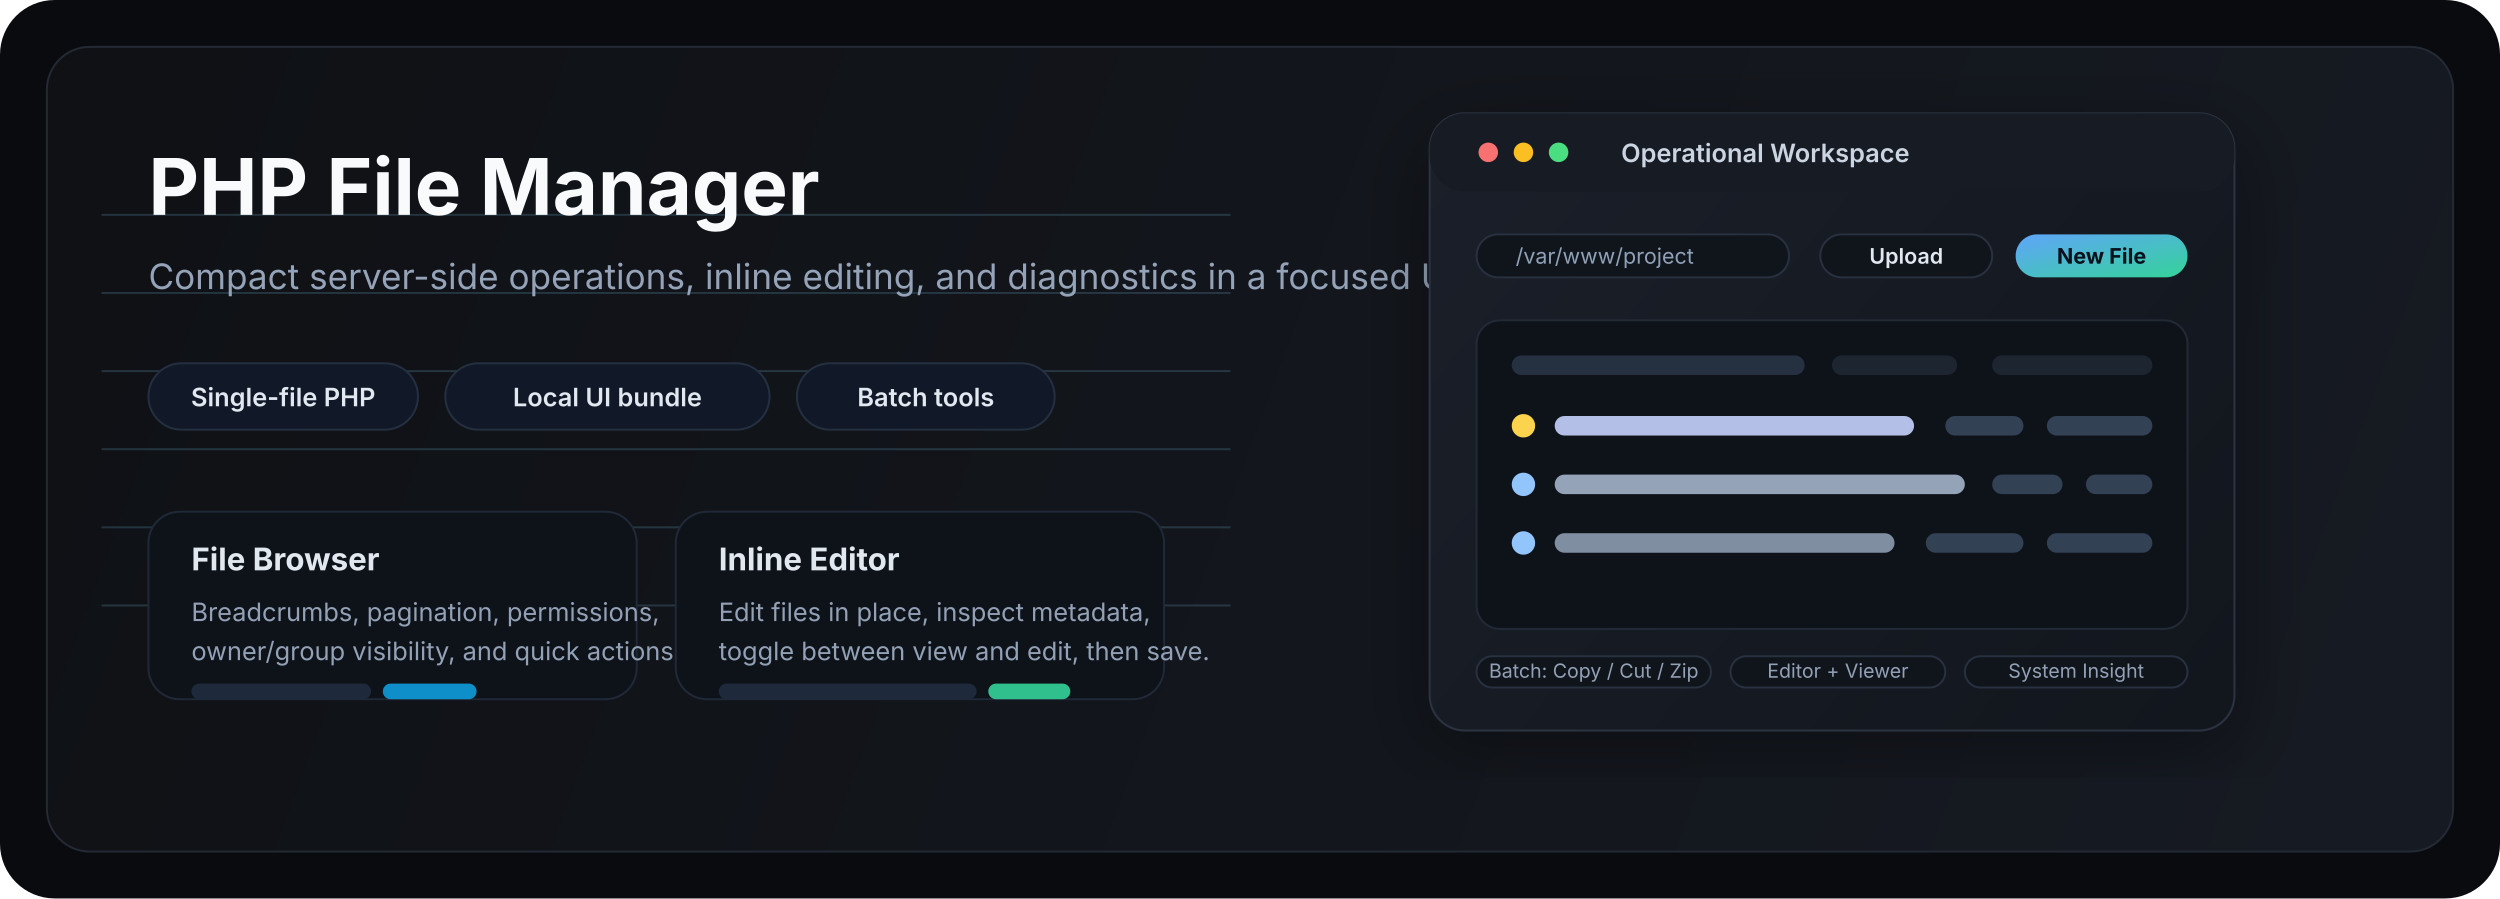
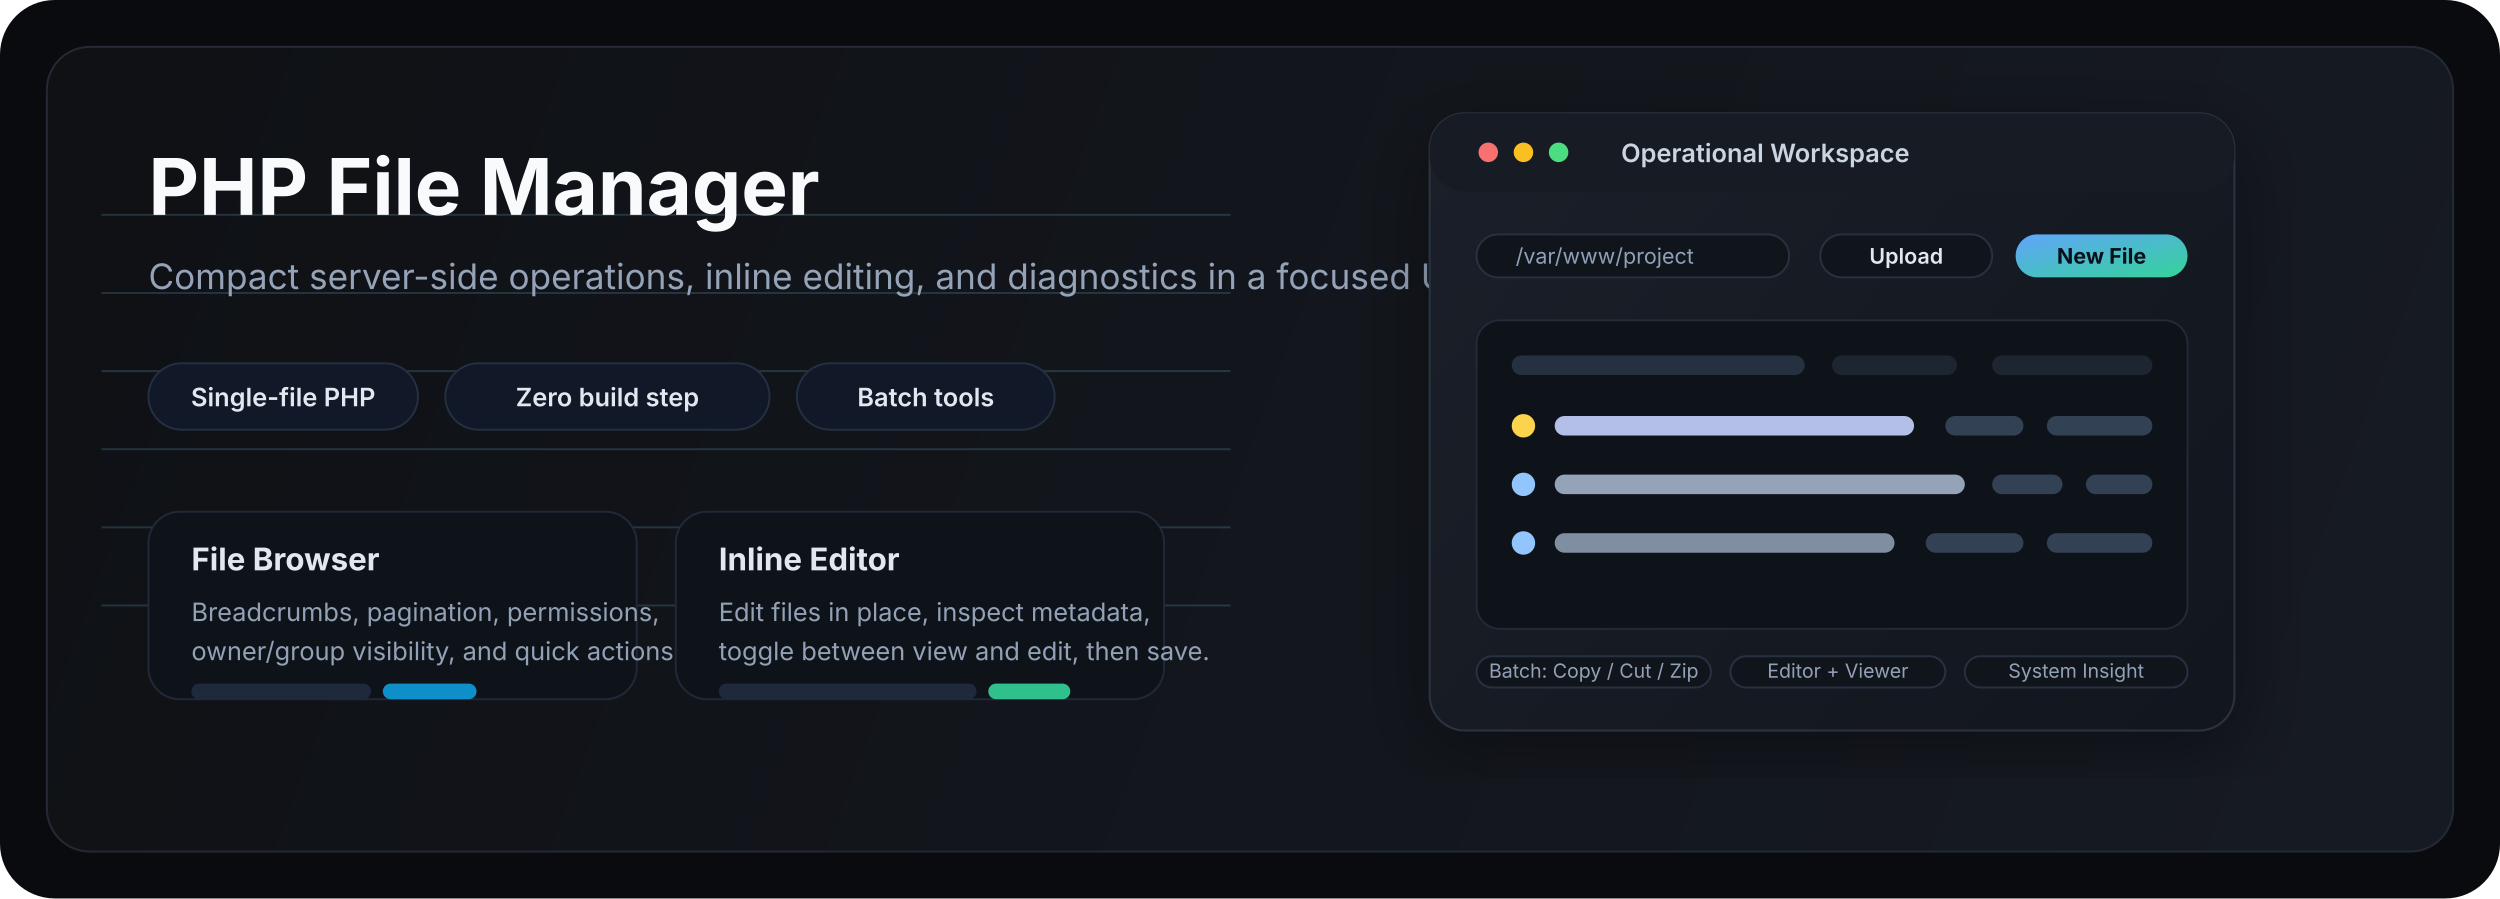
<svg xmlns="http://www.w3.org/2000/svg" width="1280" height="460" viewBox="0 0 1280 460" fill="none" role="img" aria-labelledby="title desc">
  <defs>
    <linearGradient id="bg" x1="80" y1="24" x2="1200" y2="436" gradientUnits="userSpaceOnUse">
      <stop stop-color="#0F1115" />
      <stop offset="1" stop-color="#161A22" />
    </linearGradient>
    <linearGradient id="panel" x1="738" y1="58" x2="1128" y2="374" gradientUnits="userSpaceOnUse">
      <stop stop-color="#1A1F29" />
      <stop offset="1" stop-color="#12161D" />
    </linearGradient>
    <linearGradient id="accent" x1="0" y1="0" x2="1" y2="1">
      <stop stop-color="#60A5FA" />
      <stop offset="1" stop-color="#34D399" />
    </linearGradient>
    <filter id="shadow" x="692" y="36" width="492" height="362" filterUnits="userSpaceOnUse" color-interpolation-filters="sRGB">
      <feFlood flood-opacity="0" result="BackgroundImageFix" />
      <feColorMatrix in="SourceAlpha" type="matrix" values="0 0 0 0 0 0 0 0 0 0 0 0 0 0 0 0 0 0 127 0" result="hardAlpha" />
      <feOffset dy="12" />
      <feGaussianBlur stdDeviation="20" />
      <feComposite in2="hardAlpha" operator="out" />
      <feColorMatrix type="matrix" values="0 0 0 0 0 0 0 0 0 0 0 0 0 0 0 0 0 0 0.35 0" />
      <feBlend mode="normal" in2="BackgroundImageFix" result="effect1_dropShadow_0_1" />
      <feBlend mode="normal" in="SourceGraphic" in2="effect1_dropShadow_0_1" result="shape" />
    </filter>
  </defs>
  <rect width="1280" height="460" rx="28" fill="#090B0F" />
  <rect x="24" y="24" width="1232" height="412" rx="22" fill="url(#bg)" stroke="#242A35" />
  <g opacity="0.18">
    <path d="M52 110H630" stroke="#7DD3FC" />
    <path d="M52 150H630" stroke="#7DD3FC" />
    <path d="M52 190H630" stroke="#7DD3FC" />
    <path d="M52 230H630" stroke="#7DD3FC" />
    <path d="M52 270H630" stroke="#7DD3FC" />
    <path d="M52 310H630" stroke="#7DD3FC" />
  </g>
  <text x="76" y="110" fill="#F8FAFC" font-family="Inter, Segoe UI, Arial, sans-serif" font-size="40" font-weight="700">PHP File Manager</text>
  <text x="76" y="148" fill="#94A3B8" font-family="Inter, Segoe UI, Arial, sans-serif" font-size="18">
    Compact server-side operations, inline editing, and diagnostics in a focused UI.
  </text>
  <g>
    <rect x="76" y="186" width="138" height="34" rx="17" fill="#111827" stroke="#243041" />
    <text x="145" y="208" text-anchor="middle" fill="#E2E8F0" font-family="Inter, Segoe UI, Arial, sans-serif" font-size="13" font-weight="600">Single-file PHP</text>
    <rect x="228" y="186" width="166" height="34" rx="17" fill="#111827" stroke="#243041" />
-     <text x="311" y="208" text-anchor="middle" fill="#E2E8F0" font-family="Inter, Segoe UI, Arial, sans-serif" font-size="13" font-weight="600">Local UI bundle</text>
+     <text x="311" y="208" text-anchor="middle" fill="#E2E8F0" font-family="Inter, Segoe UI, Arial, sans-serif" font-size="13" font-weight="600">Zero build step</text>
    <rect x="408" y="186" width="132" height="34" rx="17" fill="#111827" stroke="#243041" />
    <text x="474" y="208" text-anchor="middle" fill="#E2E8F0" font-family="Inter, Segoe UI, Arial, sans-serif" font-size="13" font-weight="600">Batch tools</text>
  </g>
  <g>
    <rect x="76" y="262" width="250" height="96" rx="16" fill="#0E131A" stroke="#202938" />
    <text x="98" y="292" fill="#E2E8F0" font-family="Inter, Segoe UI, Arial, sans-serif" font-size="16" font-weight="700">File Browser</text>
    <text x="98" y="318" fill="#93A1B6" font-family="Inter, Segoe UI, Arial, sans-serif" font-size="13">Breadcrumbs, pagination, permissions,</text>
    <text x="98" y="338" fill="#93A1B6" font-family="Inter, Segoe UI, Arial, sans-serif" font-size="13">owner/group visibility, and quick actions.</text>
    <rect x="98" y="350" width="92" height="8" rx="4" fill="#1E293B" />
    <rect x="196" y="350" width="48" height="8" rx="4" fill="#0EA5E9" opacity="0.85" />
  </g>
  <g>
    <rect x="346" y="262" width="250" height="96" rx="16" fill="#0E131A" stroke="#202938" />
    <text x="368" y="292" fill="#E2E8F0" font-family="Inter, Segoe UI, Arial, sans-serif" font-size="16" font-weight="700">Inline Editor</text>
    <text x="368" y="318" fill="#93A1B6" font-family="Inter, Segoe UI, Arial, sans-serif" font-size="13">Edit files in place, inspect metadata,</text>
    <text x="368" y="338" fill="#93A1B6" font-family="Inter, Segoe UI, Arial, sans-serif" font-size="13">toggle between view and edit, then save.</text>
    <rect x="368" y="350" width="132" height="8" rx="4" fill="#1E293B" />
    <rect x="506" y="350" width="42" height="8" rx="4" fill="#34D399" opacity="0.9" />
  </g>
  <g filter="url(#shadow)">
    <rect x="732" y="58" width="412" height="316" rx="18" fill="url(#panel)" stroke="#2B3340" />
    <rect x="732" y="58" width="412" height="40" rx="18" fill="#171C24" />
    <circle cx="762" cy="78" r="5" fill="#F87171" />
    <circle cx="780" cy="78" r="5" fill="#FBBF24" />
    <circle cx="798" cy="78" r="5" fill="#4ADE80" />
    <text x="830" y="83" fill="#CBD5E1" font-family="Inter, Segoe UI, Arial, sans-serif" font-size="13" font-weight="600">Operational Workspace</text>
    <rect x="756" y="120" width="160" height="22" rx="11" fill="#10151C" stroke="#283140" />
    <text x="776" y="135" fill="#8FA1B8" font-family="Inter, Segoe UI, Arial, sans-serif" font-size="11">/var/www/project</text>
    <rect x="932" y="120" width="88" height="22" rx="11" fill="#10151C" stroke="#283140" />
    <text x="976" y="135" text-anchor="middle" fill="#E2E8F0" font-family="Inter, Segoe UI, Arial, sans-serif" font-size="11" font-weight="600">Upload</text>
    <rect x="1032" y="120" width="88" height="22" rx="11" fill="url(#accent)" />
    <text x="1076" y="135" text-anchor="middle" fill="#08111A" font-family="Inter, Segoe UI, Arial, sans-serif" font-size="11" font-weight="700">New File</text>
    <rect x="756" y="164" width="364" height="158" rx="12" fill="#0E131A" stroke="#222A36" />
    <rect x="774" y="182" width="150" height="10" rx="5" fill="#253041" />
    <rect x="938" y="182" width="64" height="10" rx="5" fill="#1D2531" />
    <rect x="1020" y="182" width="82" height="10" rx="5" fill="#1D2531" />
    <circle cx="780" cy="218" r="6" fill="#FCD34D" />
    <rect x="796" y="213" width="184" height="10" rx="5" fill="#C7D2FE" opacity="0.9" />
    <rect x="996" y="213" width="40" height="10" rx="5" fill="#334155" />
    <rect x="1048" y="213" width="54" height="10" rx="5" fill="#334155" />
    <circle cx="780" cy="248" r="6" fill="#93C5FD" />
    <rect x="796" y="243" width="210" height="10" rx="5" fill="#94A3B8" />
    <rect x="1020" y="243" width="36" height="10" rx="5" fill="#334155" />
    <rect x="1068" y="243" width="34" height="10" rx="5" fill="#334155" />
    <circle cx="780" cy="278" r="6" fill="#93C5FD" />
    <rect x="796" y="273" width="174" height="10" rx="5" fill="#94A3B8" opacity="0.85" />
    <rect x="986" y="273" width="50" height="10" rx="5" fill="#334155" />
    <rect x="1048" y="273" width="54" height="10" rx="5" fill="#334155" />
    <rect x="756" y="336" width="120" height="16" rx="8" fill="#10151C" stroke="#283140" />
    <text x="816" y="347" text-anchor="middle" fill="#93A1B6" font-family="Inter, Segoe UI, Arial, sans-serif" font-size="10">Batch: Copy / Cut / Zip</text>
    <rect x="886" y="336" width="110" height="16" rx="8" fill="#10151C" stroke="#283140" />
    <text x="941" y="347" text-anchor="middle" fill="#93A1B6" font-family="Inter, Segoe UI, Arial, sans-serif" font-size="10">Editor + Viewer</text>
    <rect x="1006" y="336" width="114" height="16" rx="8" fill="#10151C" stroke="#283140" />
    <text x="1063" y="347" text-anchor="middle" fill="#93A1B6" font-family="Inter, Segoe UI, Arial, sans-serif" font-size="10">System Insight</text>
  </g>
</svg>
